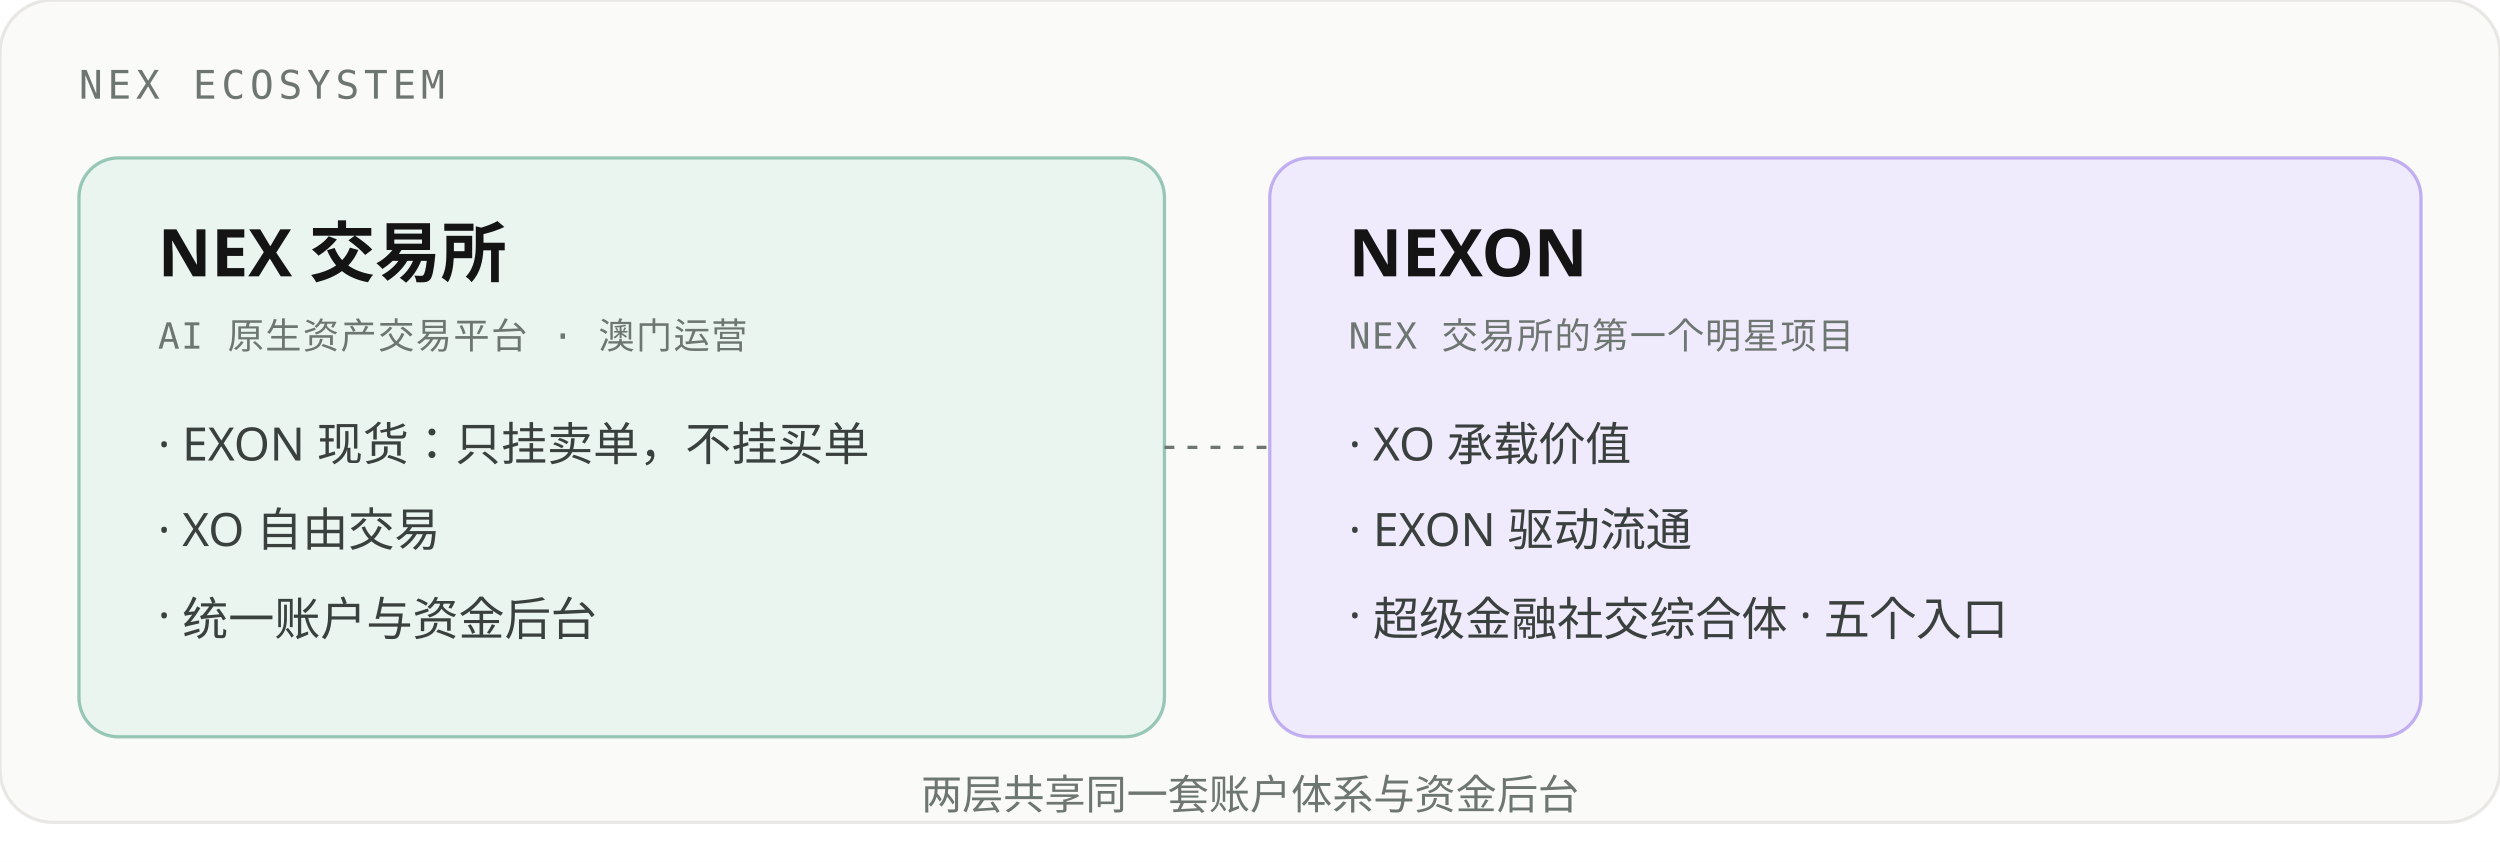
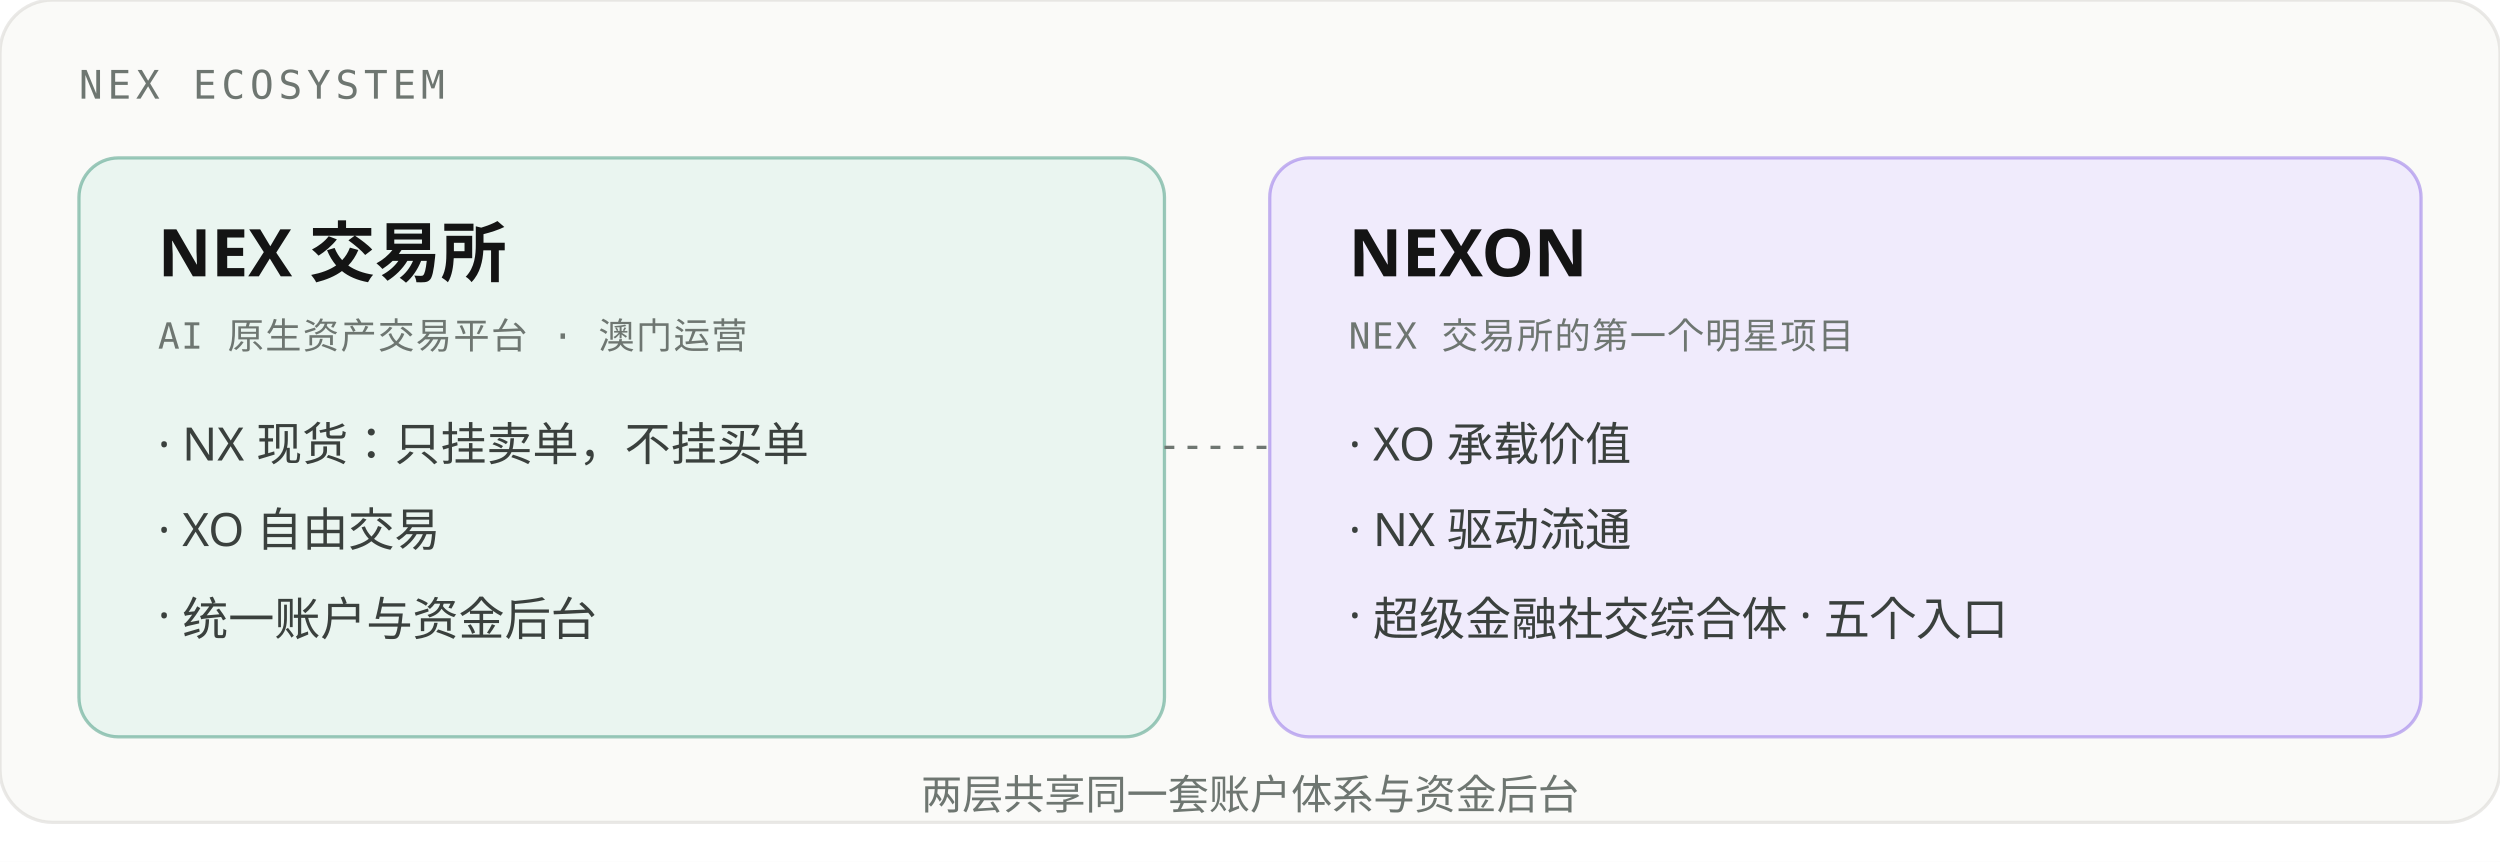
<svg xmlns="http://www.w3.org/2000/svg" viewBox="0 0 760 262" width="760" height="262" style="display:block;background:#FFFFFF">
  <rect width="760" height="262" fill="#FFFFFF" />
  <rect x="0" y="0" width="760" height="250" rx="16" fill="#FAFAF8" stroke="#C9C7C1" stroke-opacity=".38" />
  <text x="24" y="30" font-size="12" fill="#6E7671" font-family="'JetBrains Mono','SF Mono',Menlo,monospace" text-anchor="start" font-weight="500" letter-spacing=".12em">NEX ECOSYSTEM</text>
  <rect x="24" y="48" width="330" height="176" rx="12" fill="#EAF5F0" stroke="#047854" stroke-opacity=".38" />
  <text x="48" y="84" font-size="20" fill="#141414" font-family="'PingFang SC','Hiragino Sans GB','Noto Sans SC',sans-serif" text-anchor="start" font-weight="700" letter-spacing="0">NEX 交易所</text>
  <text x="48" y="106" font-size="11" fill="#6E7671" font-family="'JetBrains Mono','SF Mono',Menlo,monospace" text-anchor="start" font-weight="500" letter-spacing=".04em">AI 原生资产交易平台 · 澳门运营</text>
-   <text x="48" y="140" font-size="14" fill="#3A403D" font-family="'PingFang SC','Hiragino Sans GB','Noto Sans SC',sans-serif" text-anchor="start" font-weight="400" letter-spacing="0">· EXON 现货：只挂卖单，不挂买单</text>
+   <text x="48" y="140" font-size="14" fill="#3A403D" font-family="'PingFang SC','Hiragino Sans GB','Noto Sans SC',sans-serif" text-anchor="start" font-weight="400" letter-spacing="0">· NX 现货：只挂卖单，不挂买单</text>
  <text x="48" y="166" font-size="14" fill="#3A403D" font-family="'PingFang SC','Hiragino Sans GB','Noto Sans SC',sans-serif" text-anchor="start" font-weight="400" letter-spacing="0">· XO 自由交易</text>
  <text x="48" y="192" font-size="14" fill="#3A403D" font-family="'PingFang SC','Hiragino Sans GB','Noto Sans SC',sans-serif" text-anchor="start" font-weight="400" letter-spacing="0">· 统一账户与资金后台</text>
  <rect x="386" y="48" width="350" height="176" rx="12" fill="#F0EBFC" stroke="#6D3FE0" stroke-opacity=".38" />
  <text x="410" y="84" font-size="20" fill="#141414" font-family="'PingFang SC','Hiragino Sans GB','Noto Sans SC',sans-serif" text-anchor="start" font-weight="700" letter-spacing="0">NEXON</text>
  <text x="410" y="106" font-size="11" fill="#6E7671" font-family="'JetBrains Mono','SF Mono',Menlo,monospace" text-anchor="start" font-weight="500" letter-spacing=".04em">NEX 交易所的第一个明星项目</text>
  <text x="410" y="140" font-size="14" fill="#3A403D" font-family="'PingFang SC','Hiragino Sans GB','Noto Sans SC',sans-serif" text-anchor="start" font-weight="400" letter-spacing="0">· XO 承载价值</text>
-   <text x="410" y="166" font-size="14" fill="#3A403D" font-family="'PingFang SC','Hiragino Sans GB','Noto Sans SC',sans-serif" text-anchor="start" font-weight="400" letter-spacing="0">· EXON 驱动流通</text>
+   <text x="410" y="166" font-size="14" fill="#3A403D" font-family="'PingFang SC','Hiragino Sans GB','Noto Sans SC',sans-serif" text-anchor="start" font-weight="400" letter-spacing="0">· NX 驱动流通</text>
  <text x="410" y="192" font-size="14" fill="#3A403D" font-family="'PingFang SC','Hiragino Sans GB','Noto Sans SC',sans-serif" text-anchor="start" font-weight="400" letter-spacing="0">· 超级金融社交综合体 · 五个入口</text>
  <line x1="354" y1="136" x2="386" y2="136" stroke="#6E7671" stroke-dasharray="3 4" />
  <text x="380.0" y="246" font-size="12.5" fill="#6E7671" font-family="'PingFang SC','Hiragino Sans GB','Noto Sans SC',sans-serif" text-anchor="middle" font-weight="400" letter-spacing="0">两层共享同一套账户体系与资金后台</text>
</svg>
